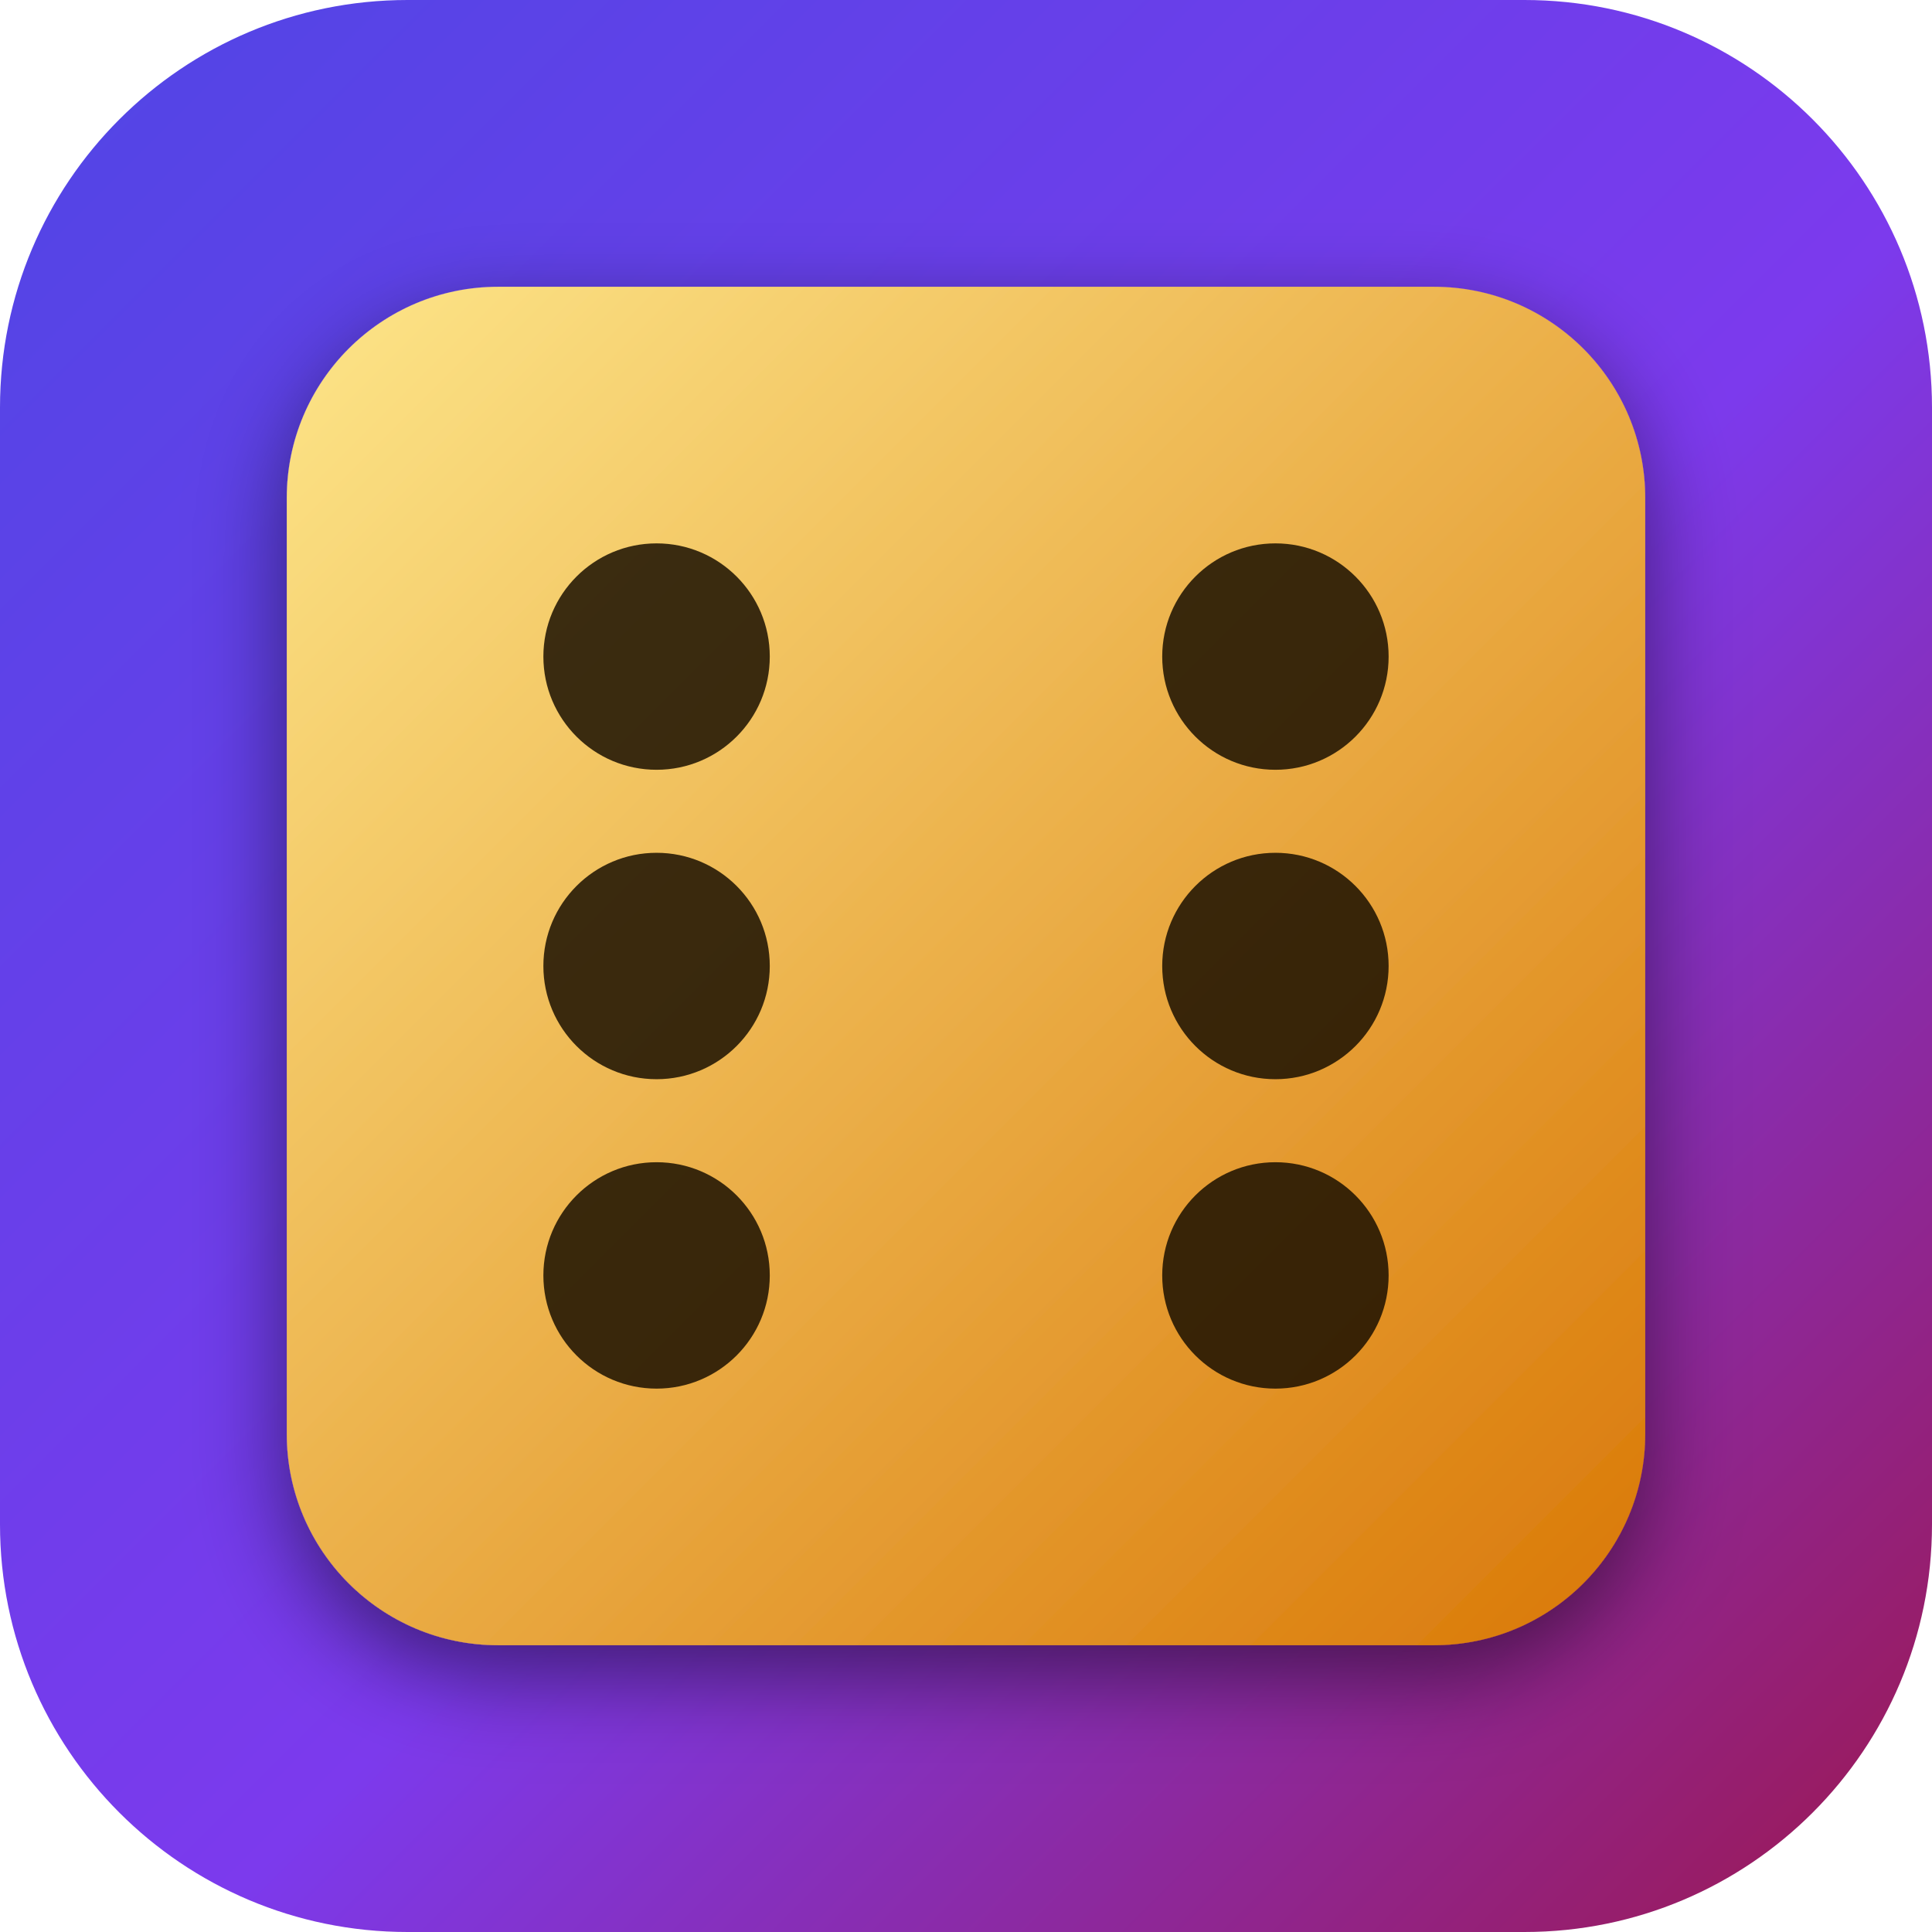
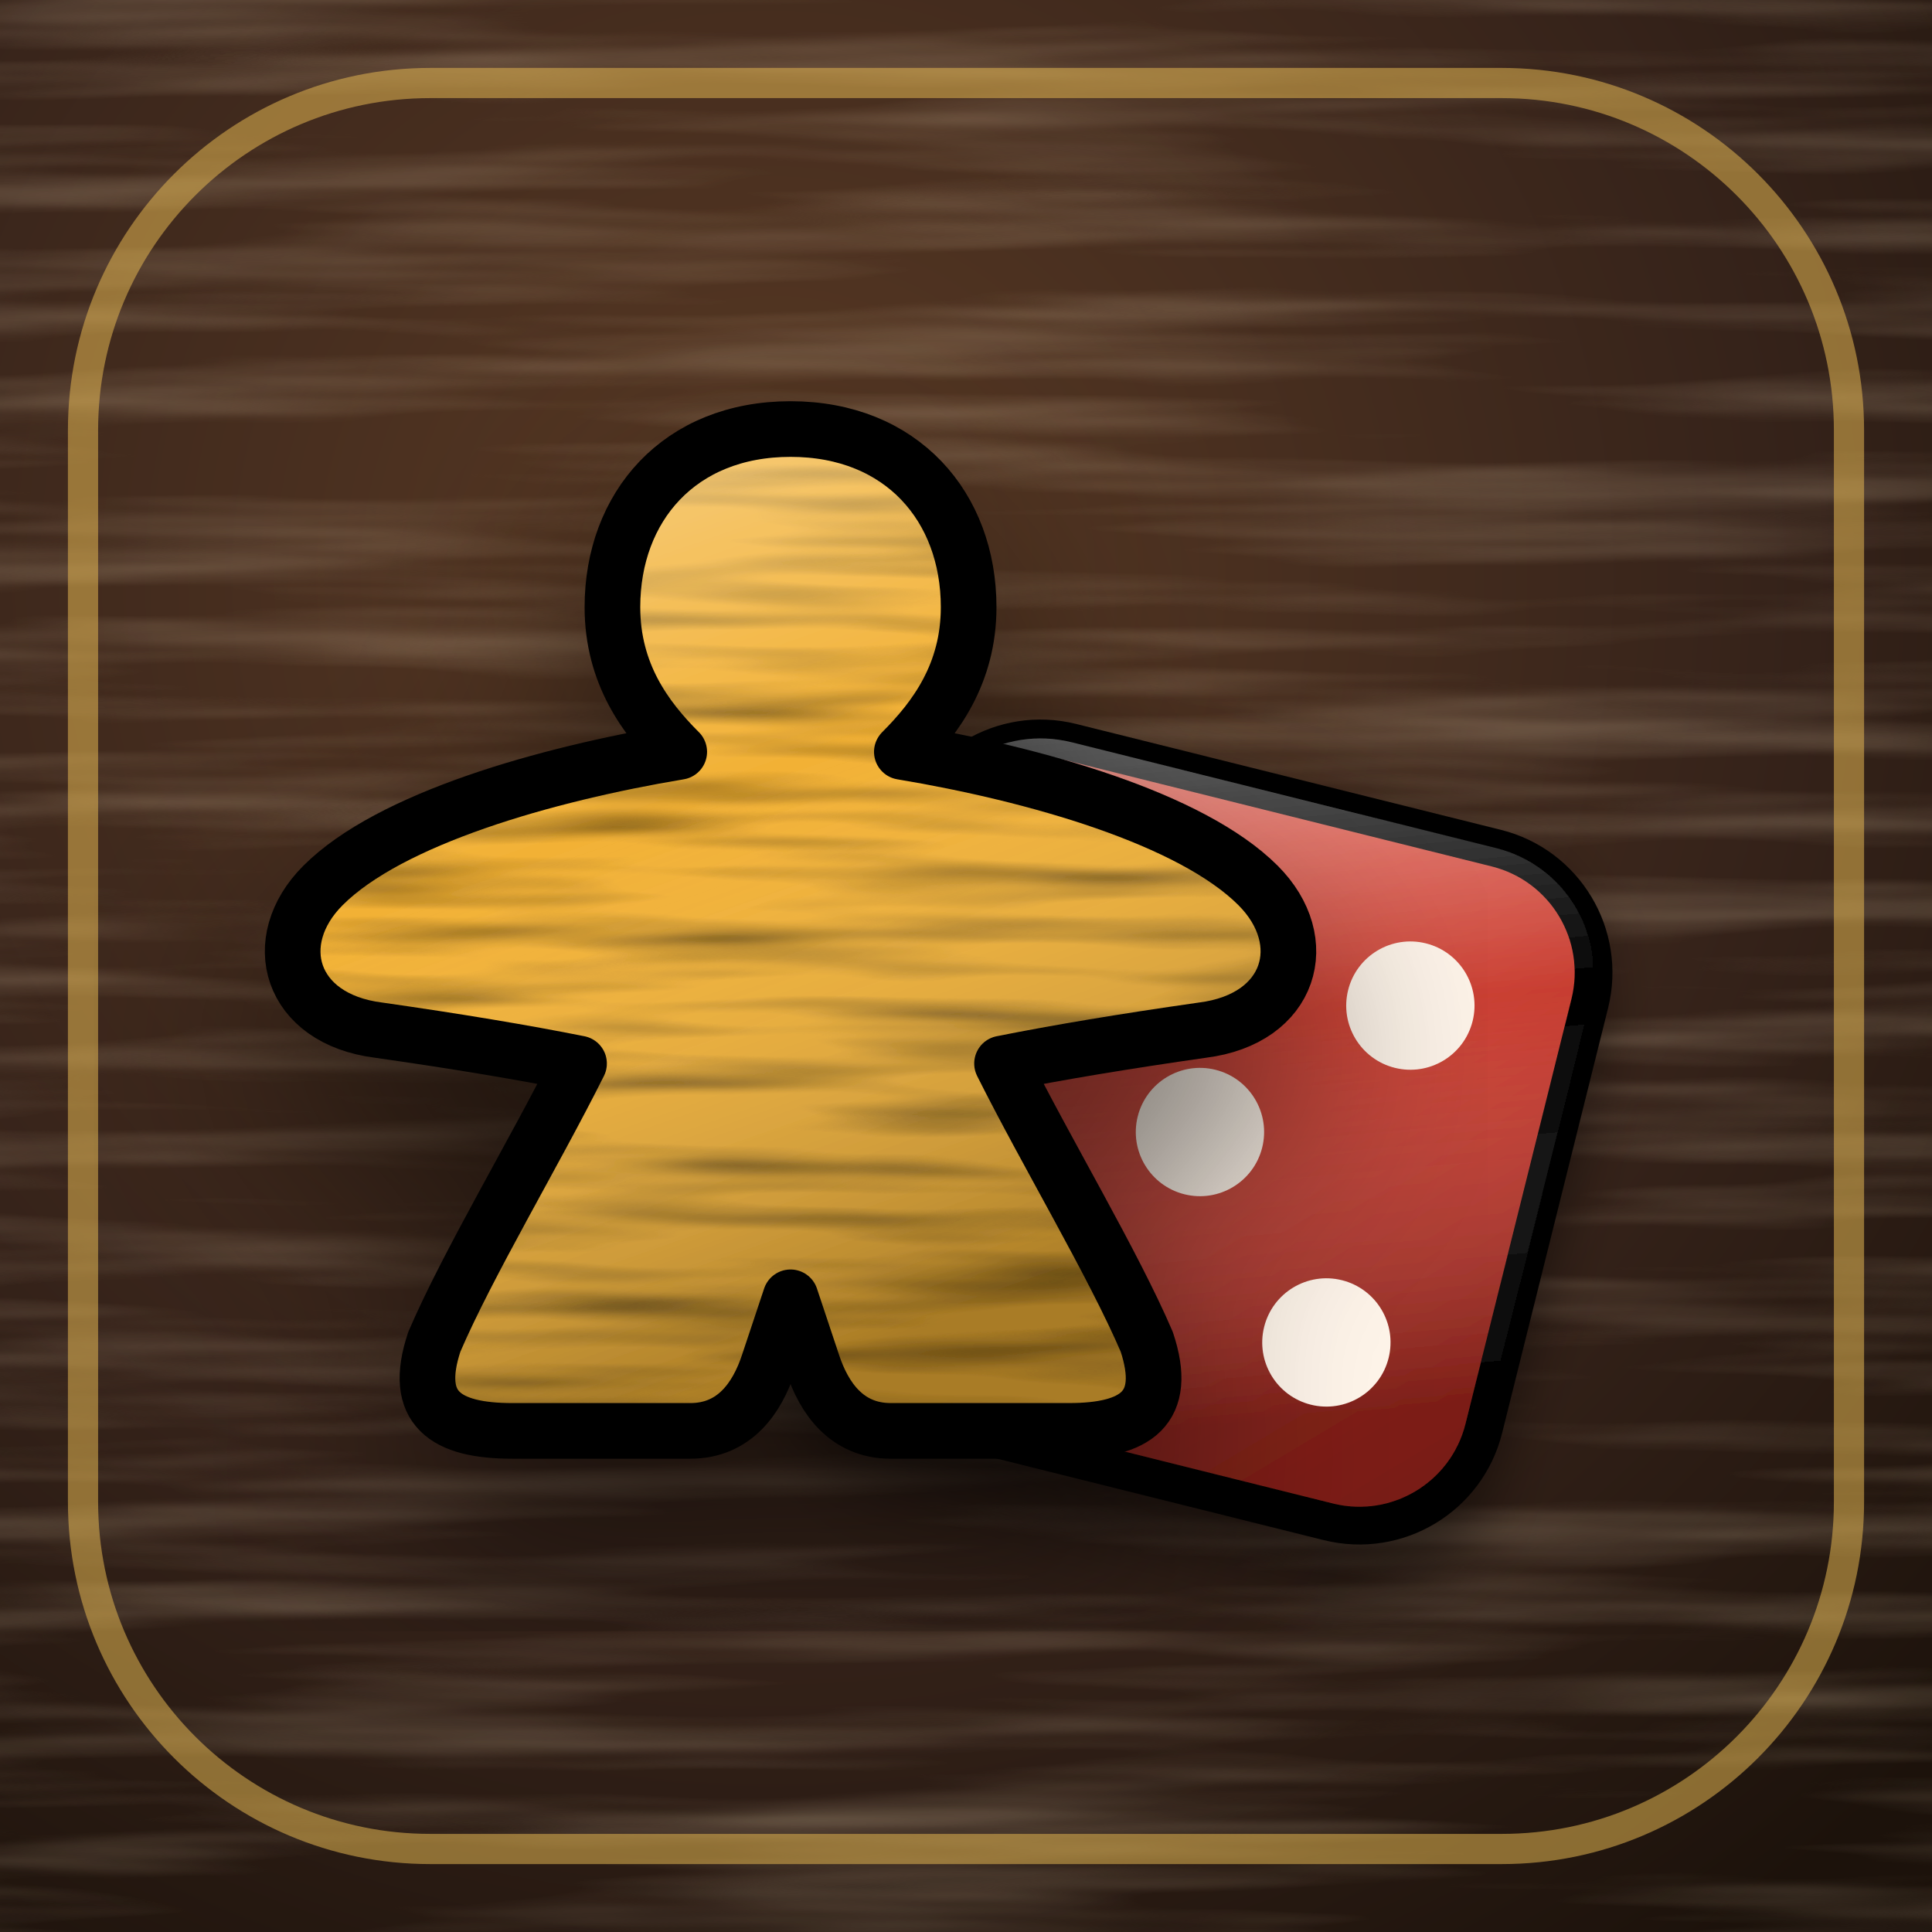
- <svg xmlns="http://www.w3.org/2000/svg" viewBox="0 0 512 512">
+ <svg xmlns="http://www.w3.org/2000/svg" viewBox="0 0 512 512" width="512" height="512">
  <defs>
-     <linearGradient id="bg" x1="0" y1="0" x2="1" y2="1">
-       <stop offset="0%" stop-color="#4f46e5" />
-       <stop offset="55%" stop-color="#7c3aed" />
-       <stop offset="100%" stop-color="#9d174d" />
+     <radialGradient id="bg" cx="40%" cy="30%" r="85%">
+       <stop offset="0" stop-color="#5a3a24" />
+       <stop offset="0.6" stop-color="#36231a" />
+       <stop offset="1" stop-color="#1c120b" />
+     </radialGradient>
+     <filter id="wood" x="0" y="0" width="512" height="512" filterUnits="userSpaceOnUse">
+       <feTurbulence type="fractalNoise" baseFrequency="0.006 0.09" numOctaves="3" seed="11" />
+       <feColorMatrix values="0 0 0 0 0.95  0 0 0 0 0.75  0 0 0 0 0.5  1.3 0 0 0 -0.55" />
+     </filter>
+     <linearGradient id="die" x1="0" y1="0" x2="1" y2="1">
+       <stop offset="0" stop-color="#f0604f" />
+       <stop offset="1" stop-color="#a8231a" />
    </linearGradient>
-     <linearGradient id="dice" x1="0" y1="0" x2="1" y2="1">
-       <stop offset="0%" stop-color="#fde68a" />
-       <stop offset="100%" stop-color="#d97706" />
+     <filter id="grain" x="0" y="0" width="100" height="100" filterUnits="userSpaceOnUse" primitiveUnits="userSpaceOnUse">
+       <feTurbulence type="fractalNoise" baseFrequency="0.035 0.42" numOctaves="2" seed="7" result="n" />
+       <feColorMatrix in="n" values="0 0 0 0 0  0 0 0 0 0  0 0 0 0 0  1.5 0 0 0 -0.6" result="g" />
+       <feComposite in="g" in2="SourceGraphic" operator="in" result="gm" />
+       <feMerge>
+         <feMergeNode in="SourceGraphic" />
+         <feMergeNode in="gm" />
+       </feMerge>
+     </filter>
+     <linearGradient id="shade" x1="0" y1="0" x2="0.35" y2="1">
+       <stop offset="0" stop-color="#fff" stop-opacity="0.45" />
+       <stop offset="0.45" stop-color="#fff" stop-opacity="0" />
+       <stop offset="1" stop-color="#000" stop-opacity="0.3" />
    </linearGradient>
-     <filter id="shadow" x="-10%" y="-10%" width="120%" height="130%">
-       <feDropShadow dx="0" dy="8" stdDeviation="12" flood-color="#000" flood-opacity="0.5" />
+     <filter id="drop" x="-20%" y="-20%" width="140%" height="140%">
+       <feDropShadow dx="0" dy="10" stdDeviation="10" flood-color="#000" flood-opacity="0.55" />
    </filter>
+     <path id="mp" d="M50 6C40 6 34 13 34 22C34 28 37 32 40 35C28 37 14 41 8 47C3 52 5 59 13 60C20 61 26 62 31 63C27 71 21 81 18 88C16 94 19 96 25 96L41 96C45 96 47 93 48 90L50 84L52 90C53 93 55 96 59 96L75 96C81 96 84 94 82 88C79 81 73 71 69 63C74 62 80 61 87 60C95 59 97 52 92 47C86 41 72 37 60 35C63 32 66 28 66 22C66 13 60 6 50 6Z" />
  </defs>
-   <rect width="512" height="512" rx="108" fill="url(#bg)" />
-   <rect x="76" y="76" width="360" height="360" rx="56" fill="url(#dice)" filter="url(#shadow)" />
-   <circle cx="174" cy="174" r="30" fill="#1a0f00" opacity="0.85" />
-   <circle cx="338" cy="174" r="30" fill="#1a0f00" opacity="0.85" />
-   <circle cx="174" cy="256" r="30" fill="#1a0f00" opacity="0.85" />
-   <circle cx="338" cy="256" r="30" fill="#1a0f00" opacity="0.85" />
-   <circle cx="174" cy="338" r="30" fill="#1a0f00" opacity="0.85" />
-   <circle cx="338" cy="338" r="30" fill="#1a0f00" opacity="0.85" />
+   <rect width="512" height="512" fill="url(#bg)" />
+   <rect width="512" height="512" filter="url(#wood)" opacity="0.35" />
+   <rect x="22" y="22" width="468" height="468" rx="92" fill="none" stroke="#e2b551" stroke-opacity="0.55" stroke-width="8" />
+   <g transform="translate(318 300) rotate(14)" filter="url(#drop)">
+     <rect x="-92" y="-92" width="184" height="184" rx="34" fill="url(#die)" stroke="#000" stroke-width="10" />
+     <rect x="-92" y="-92" width="184" height="184" rx="34" fill="url(#shade)" />
+     <g fill="#fff5ea">
+       <circle cx="-46" cy="-46" r="17" />
+       <circle cx="46" cy="-46" r="17" />
+       <circle cx="0" cy="0" r="17" />
+       <circle cx="-46" cy="46" r="17" />
+       <circle cx="46" cy="46" r="17" />
+     </g>
+   </g>
+   <g transform="translate(62 96) scale(2.95)" filter="url(#drop)">
+     <use href="#mp" fill="#f2b134" filter="url(#grain)" />
+     <use href="#mp" fill="url(#shade)" />
+     <use href="#mp" fill="none" stroke="#000" stroke-width="5" stroke-linejoin="round" />
+   </g>
</svg>
